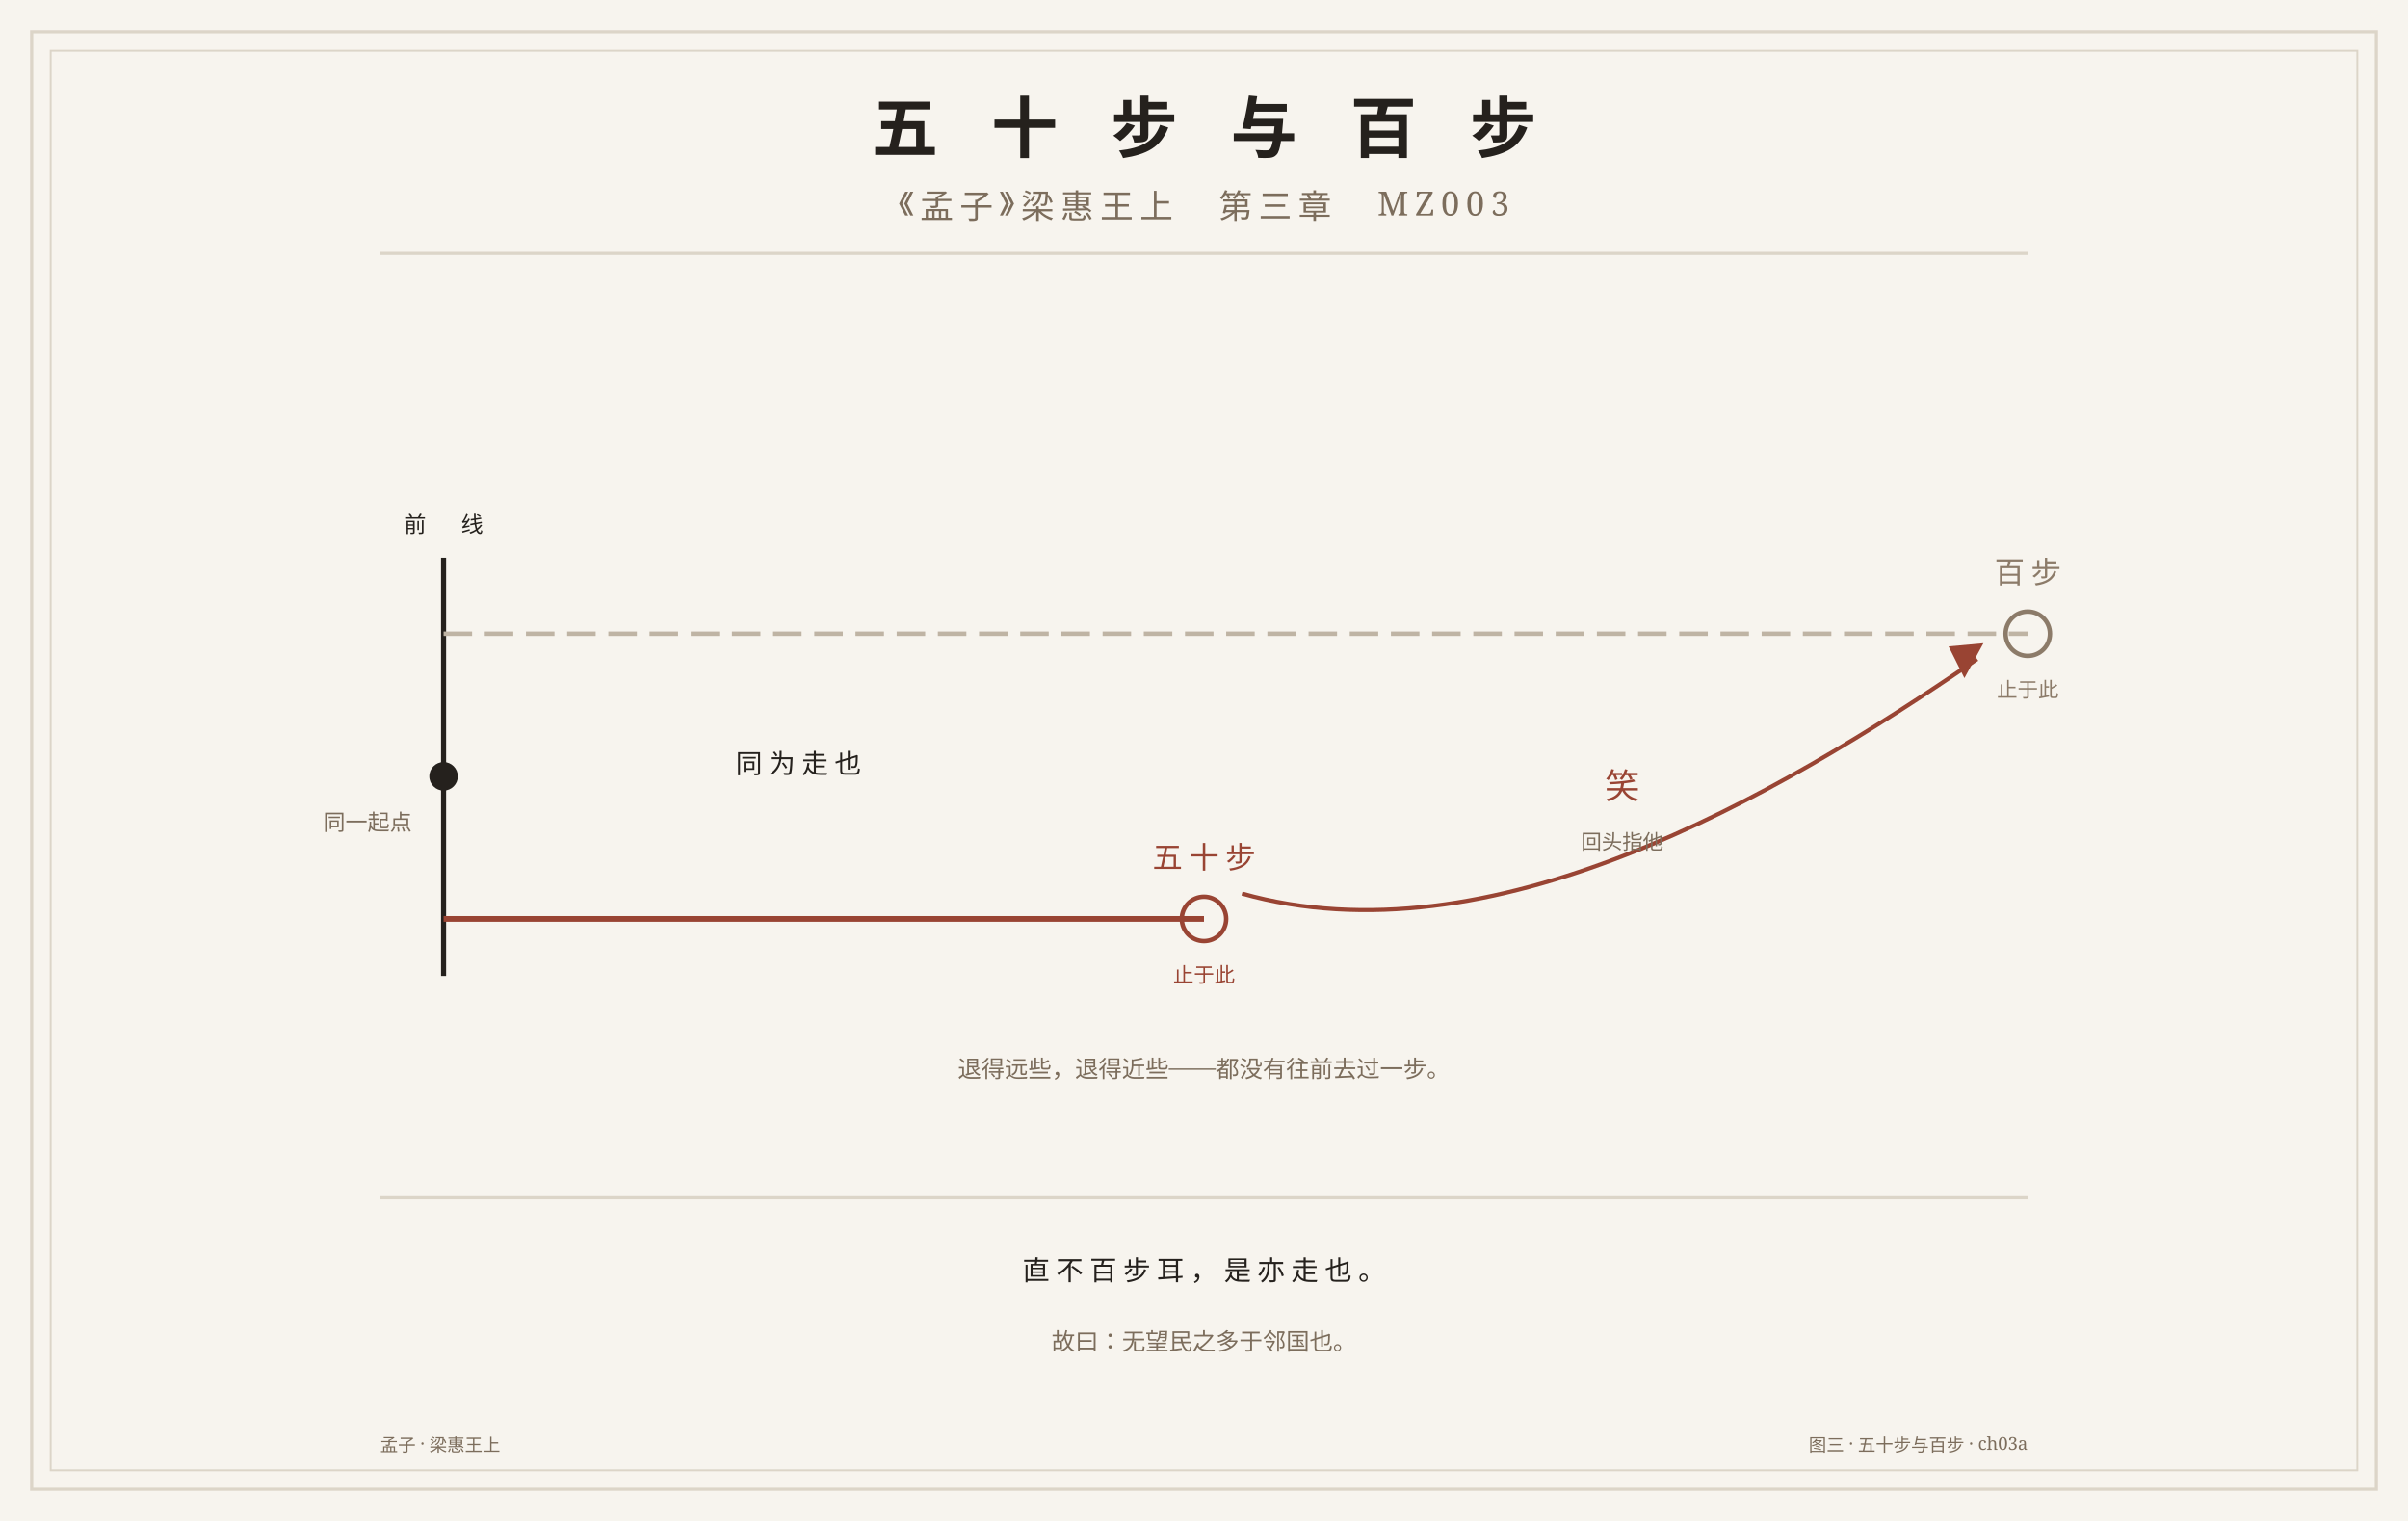
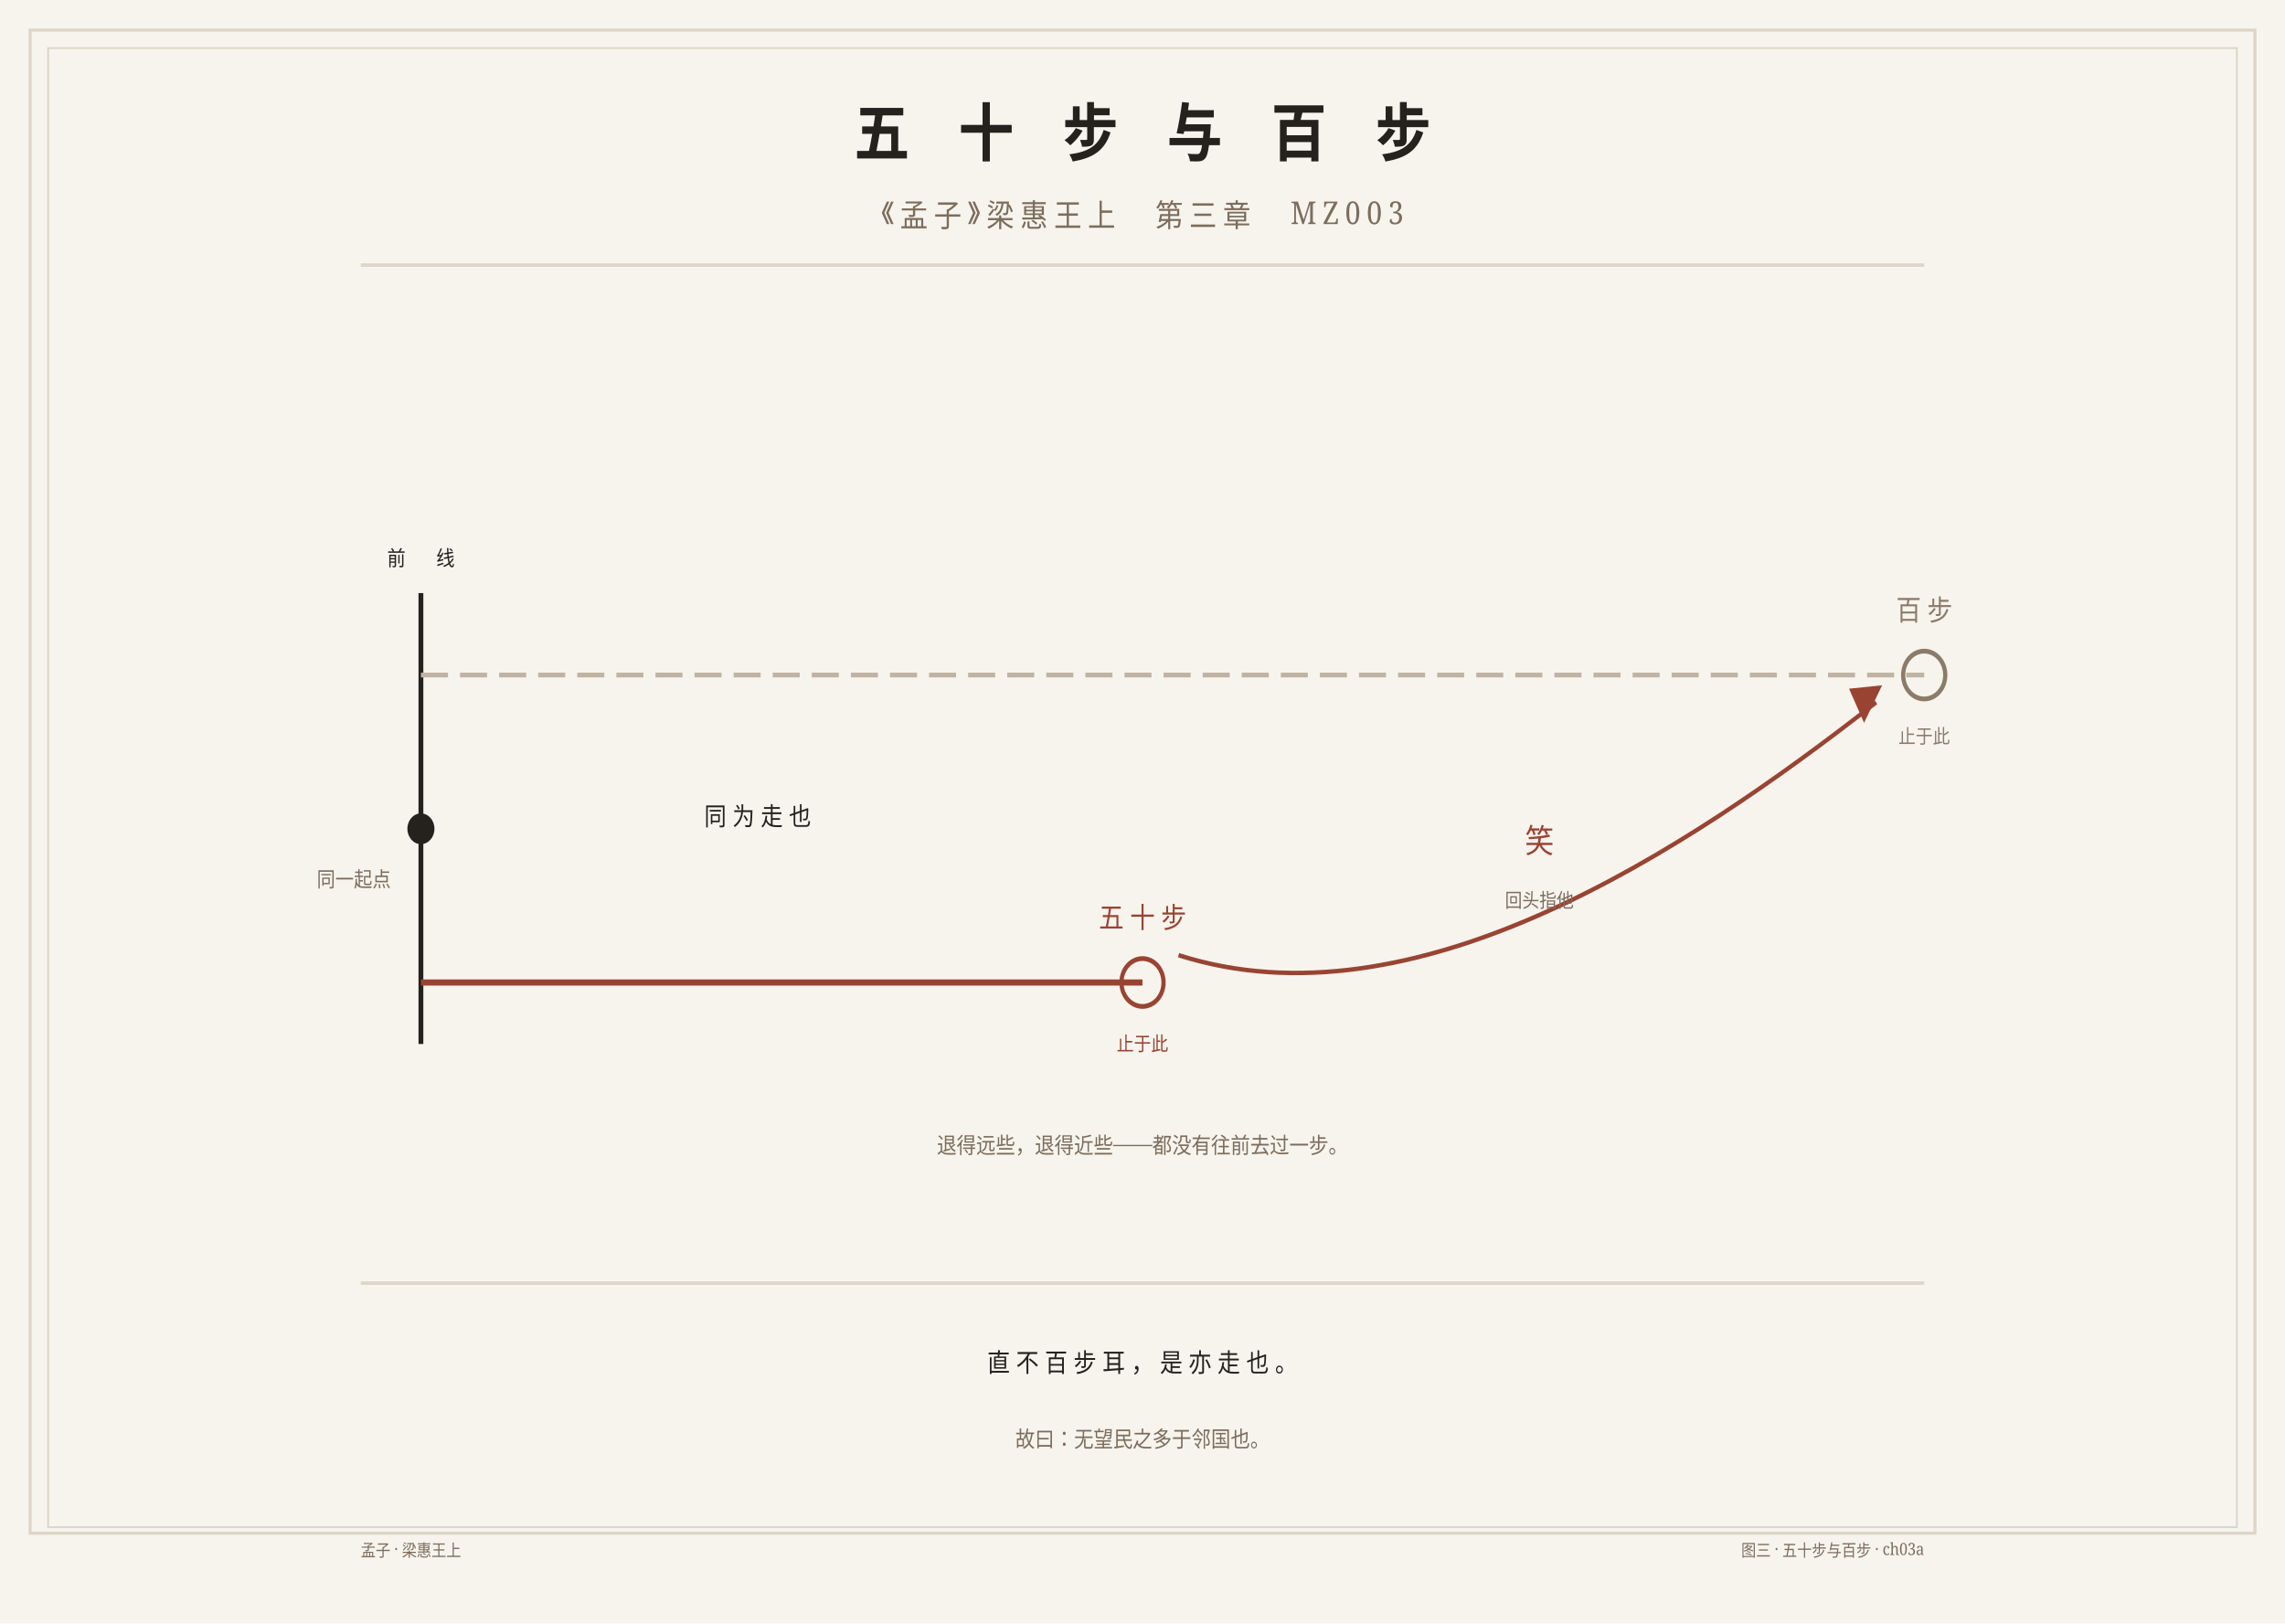
- <svg xmlns="http://www.w3.org/2000/svg" viewBox="0 0 760 480" width="760" height="480" font-family="'Noto Serif SC','Songti SC','Source Han Serif SC',serif">
-   <rect x="0" y="0" width="760" height="480" fill="#F7F4EE" />
-   <rect x="10" y="10" width="740" height="460" fill="none" stroke="#DCD5C8" stroke-width="1" />
-   <rect x="16" y="16" width="728" height="448" fill="none" stroke="#DCD5C8" stroke-width="0.6" />
-   <text x="380" y="48" text-anchor="middle" font-size="21" letter-spacing="6" fill="#25211D" font-weight="700">五 十 步 与 百 步</text>
-   <text x="380" y="68" text-anchor="middle" font-size="10.5" letter-spacing="2" fill="#7C6D5C">《孟子》梁惠王上　第三章　MZ003</text>
-   <line x1="120" y1="80" x2="640" y2="80" stroke="#DCD5C8" stroke-width="1" />
-   <line x1="140" y1="176" x2="140" y2="308" stroke="#25211D" stroke-width="1.6" />
-   <text x="140" y="168" text-anchor="middle" font-size="7" letter-spacing="2" fill="#25211D">前　线</text>
-   <line x1="140" y1="200" x2="640" y2="200" stroke="#BFB4A4" stroke-width="1.4" stroke-dasharray="9 4" />
-   <circle cx="640" cy="200" r="7" fill="none" stroke="#8C7B69" stroke-width="1.4" />
-   <text x="640" y="184" text-anchor="middle" font-size="9.5" letter-spacing="2" fill="#8C7B69">百步</text>
-   <text x="640" y="220" text-anchor="middle" font-size="6.5" fill="#8C7B69">止于此</text>
-   <line x1="140" y1="290" x2="380" y2="290" stroke="#994433" stroke-width="1.8" />
-   <circle cx="380" cy="290" r="7" fill="none" stroke="#994433" stroke-width="1.4" />
-   <text x="380" y="274" text-anchor="middle" font-size="9.5" letter-spacing="2" fill="#994433">五十步</text>
-   <text x="380" y="310" text-anchor="middle" font-size="6.5" fill="#994433">止于此</text>
-   <circle cx="140" cy="245" r="4.5" fill="#25211D" />
-   <text x="130" y="262" text-anchor="end" font-size="7" fill="#7C6D5C">同一起点</text>
-   <path d="M 392,282 C 470,304 560,252 624,208" fill="none" stroke="#994433" stroke-width="1.3" />
-   <polygon points="626,203 615,204 620,214" fill="#994433" />
-   <text x="512" y="252" text-anchor="middle" font-size="11" letter-spacing="2" fill="#994433">笑</text>
-   <text x="512" y="268" text-anchor="middle" font-size="6.5" fill="#7C6D5C">回头指他</text>
-   <text x="252" y="244" text-anchor="middle" font-size="8.4" letter-spacing="2" fill="#25211D">同为走也</text>
-   <text x="380" y="340" text-anchor="middle" font-size="7.4" fill="#7C6D5C">退得远些，退得近些——都没有往前去过一步。</text>
-   <line x1="120" y1="378" x2="640" y2="378" stroke="#DCD5C8" stroke-width="1" />
-   <text x="380" y="404" text-anchor="middle" font-size="8.6" letter-spacing="2" fill="#25211D">直不百步耳，是亦走也。</text>
-   <text x="380" y="426" text-anchor="middle" font-size="7.4" fill="#7C6D5C">故曰：无望民之多于邻国也。</text>
-   <text x="120" y="458" font-size="5.6" fill="#7C6D5C">孟子 · 梁惠王上</text>
-   <text x="640" y="458" text-anchor="end" font-size="5.6" fill="#7C6D5C">图三 · 五十步与百步 · ch03a</text>
+ <svg xmlns="http://www.w3.org/2000/svg" viewBox="0 0 760 540" width="760" height="540" font-family="'Noto Serif SC','Songti SC','Source Han Serif SC',serif">
+   <rect x="0" y="0" width="760" height="540" fill="#F7F4EE" />
+   <rect x="10" y="10" width="740" height="500" fill="none" stroke="#DCD5C8" stroke-width="1" />
+   <rect x="16" y="16" width="728" height="492" fill="none" stroke="#DCD5C8" stroke-width="0.6" />
+   <g transform="translate(0,-2.727) scale(1,1.136364)">
+     <text x="380" y="48" text-anchor="middle" font-size="18.48" letter-spacing="6" fill="#25211D" font-weight="700">五 十 步 与 百 步</text>
+     <text x="380" y="68" text-anchor="middle" font-size="9.24" letter-spacing="2" fill="#7C6D5C">《孟子》梁惠王上　第三章　MZ003</text>
+     <line x1="120" y1="80" x2="640" y2="80" stroke="#DCD5C8" stroke-width="1" />
+     <line x1="140" y1="176" x2="140" y2="308" stroke="#25211D" stroke-width="1.6" />
+     <text x="140" y="168" text-anchor="middle" font-size="6.16" letter-spacing="2" fill="#25211D">前　线</text>
+     <line x1="140" y1="200" x2="640" y2="200" stroke="#BFB4A4" stroke-width="1.4" stroke-dasharray="9 4" />
+     <circle cx="640" cy="200" r="7" fill="none" stroke="#8C7B69" stroke-width="1.4" />
+     <text x="640" y="184" text-anchor="middle" font-size="8.36" letter-spacing="2" fill="#8C7B69">百步</text>
+     <text x="640" y="220" text-anchor="middle" font-size="5.72" fill="#8C7B69">止于此</text>
+     <line x1="140" y1="290" x2="380" y2="290" stroke="#994433" stroke-width="1.8" />
+     <circle cx="380" cy="290" r="7" fill="none" stroke="#994433" stroke-width="1.4" />
+     <text x="380" y="274" text-anchor="middle" font-size="8.36" letter-spacing="2" fill="#994433">五十步</text>
+     <text x="380" y="310" text-anchor="middle" font-size="5.72" fill="#994433">止于此</text>
+     <circle cx="140" cy="245" r="4.5" fill="#25211D" />
+     <text x="130" y="262" text-anchor="end" font-size="6.16" fill="#7C6D5C">同一起点</text>
+     <path d="M 392,282 C 470,304 560,252 624,208" fill="none" stroke="#994433" stroke-width="1.3" />
+     <polygon points="626,203 615,204 620,214" fill="#994433" />
+     <text x="512" y="252" text-anchor="middle" font-size="9.68" letter-spacing="2" fill="#994433">笑</text>
+     <text x="512" y="268" text-anchor="middle" font-size="5.72" fill="#7C6D5C">回头指他</text>
+     <text x="252" y="244" text-anchor="middle" font-size="7.39" letter-spacing="2" fill="#25211D">同为走也</text>
+     <text x="380" y="340" text-anchor="middle" font-size="6.51" fill="#7C6D5C">退得远些，退得近些——都没有往前去过一步。</text>
+     <line x1="120" y1="378" x2="640" y2="378" stroke="#DCD5C8" stroke-width="1" />
+     <text x="380" y="404" text-anchor="middle" font-size="7.57" letter-spacing="2" fill="#25211D">直不百步耳，是亦走也。</text>
+     <text x="380" y="426" text-anchor="middle" font-size="6.51" fill="#7C6D5C">故曰：无望民之多于邻国也。</text>
+     <text x="120" y="458" font-size="4.93" fill="#7C6D5C">孟子 · 梁惠王上</text>
+     <text x="640" y="458" text-anchor="end" font-size="4.93" fill="#7C6D5C">图三 · 五十步与百步 · ch03a</text>
+   </g>
</svg>
